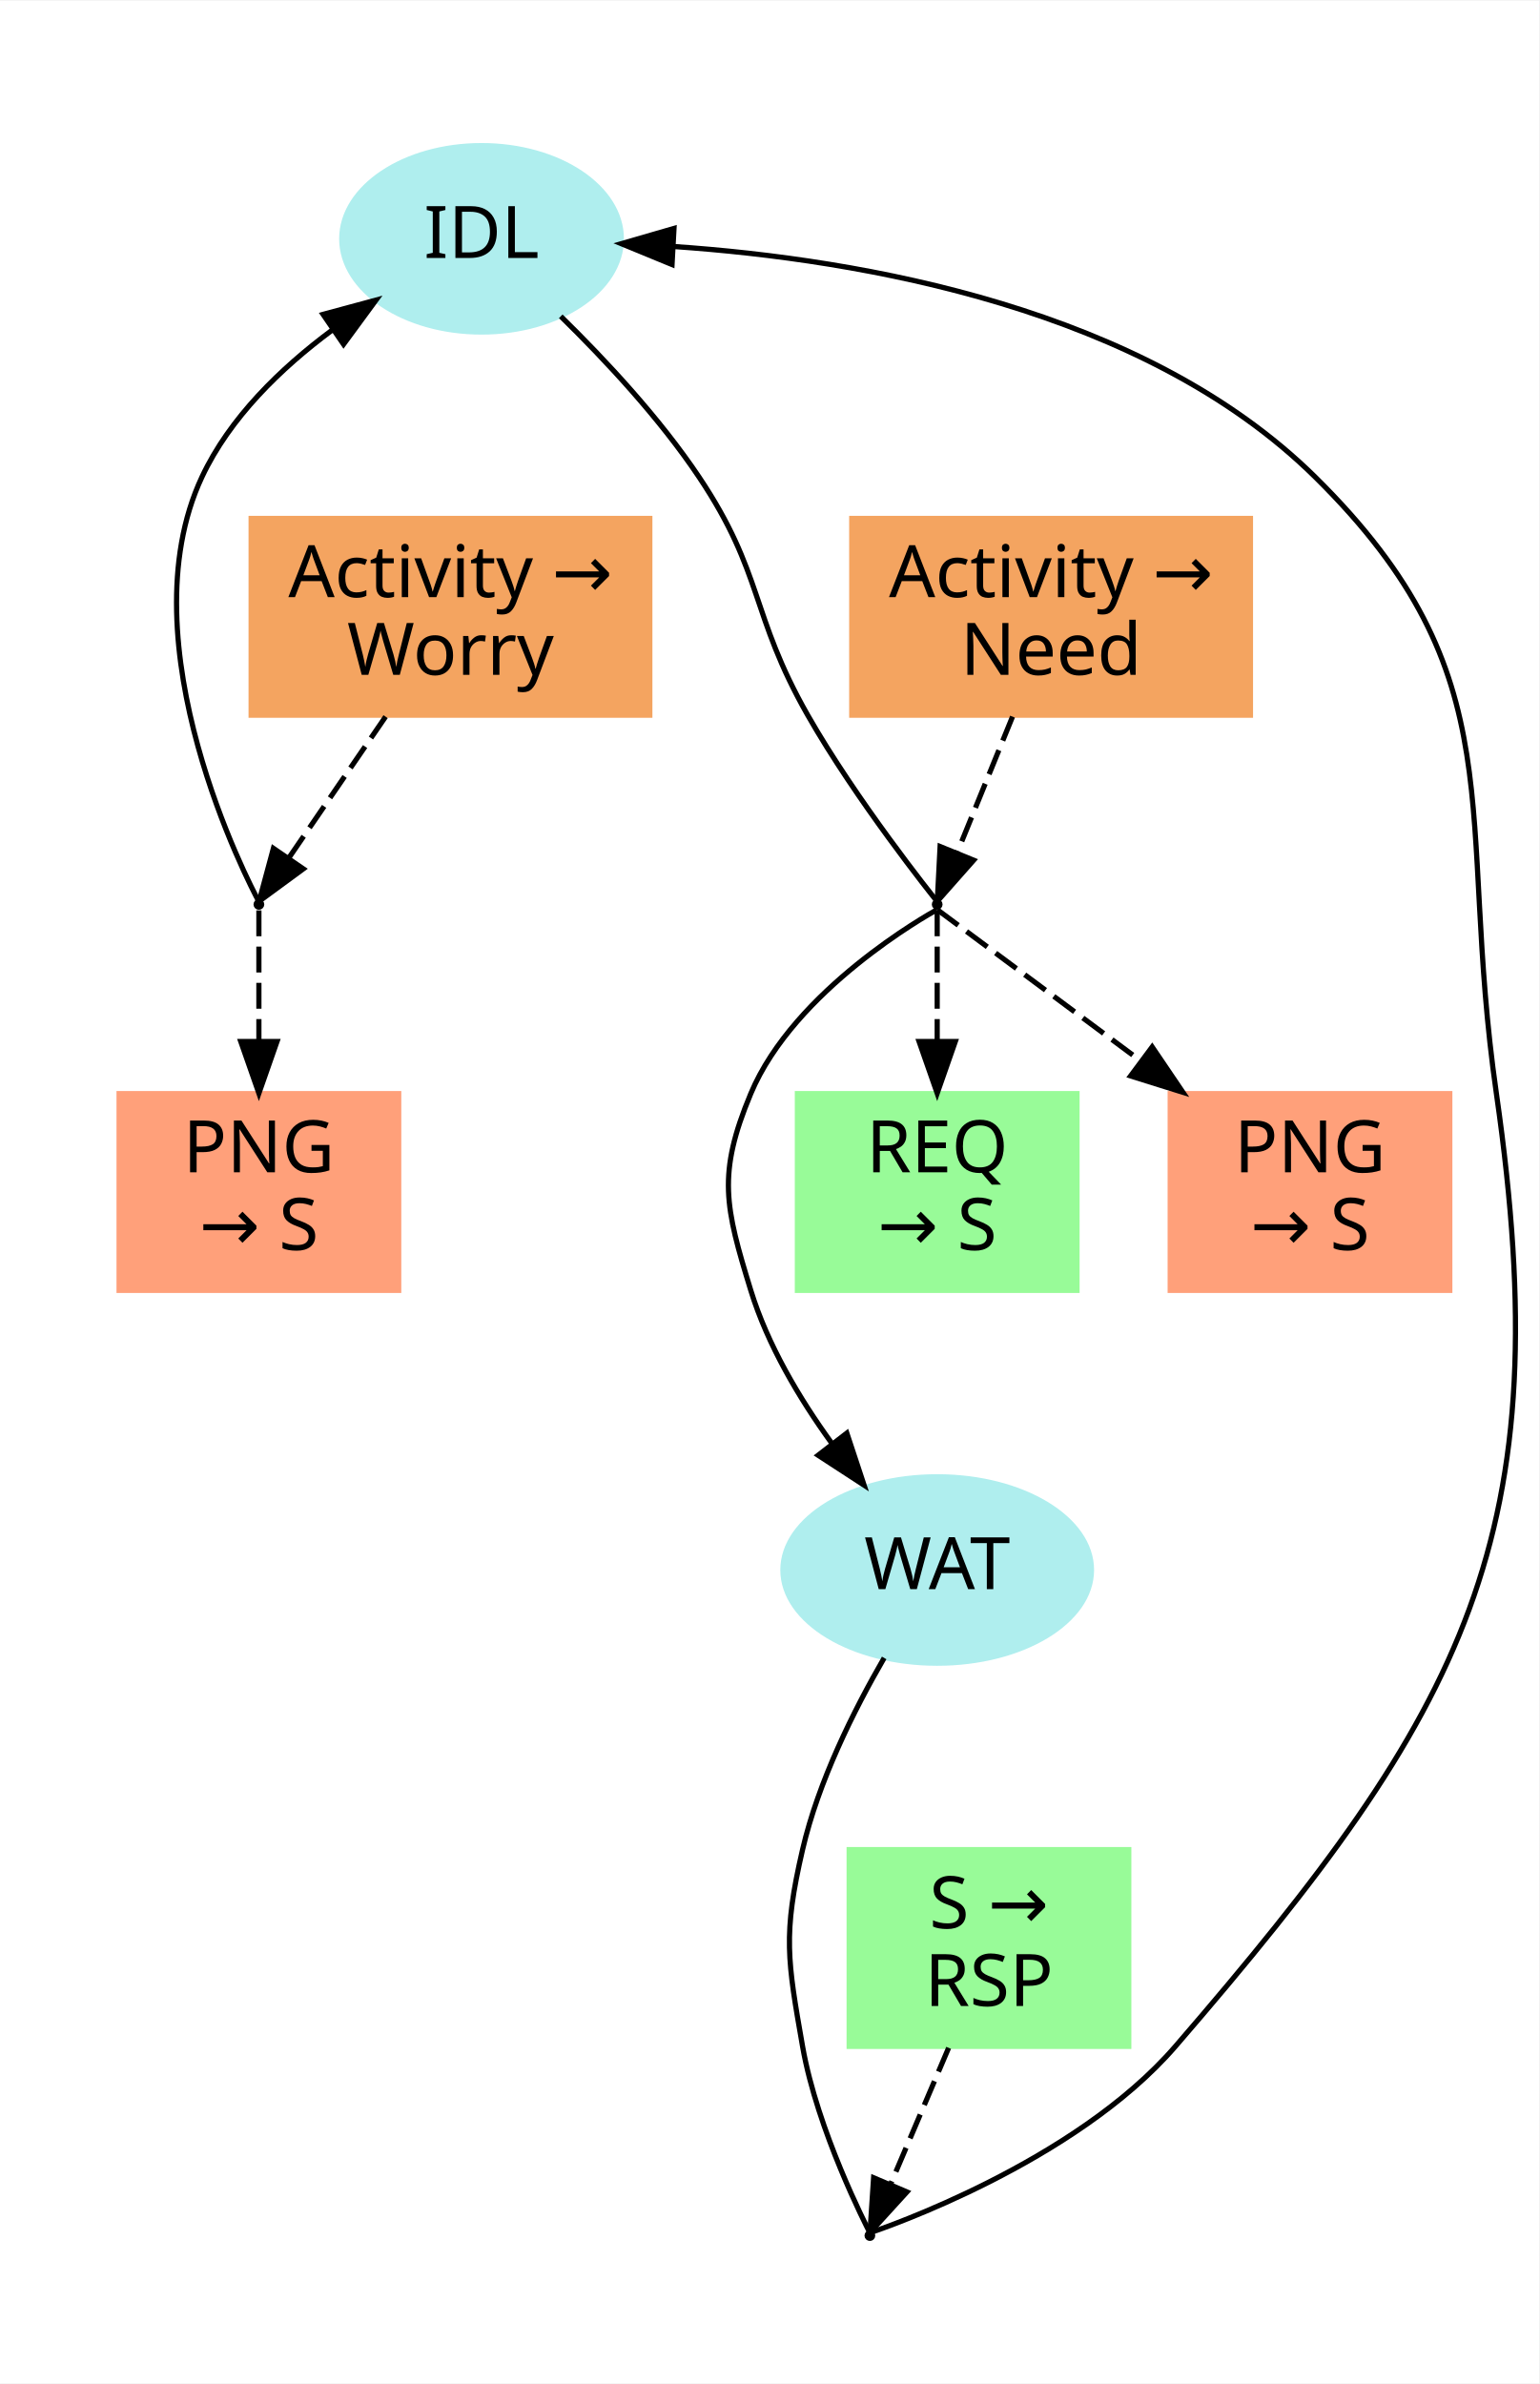
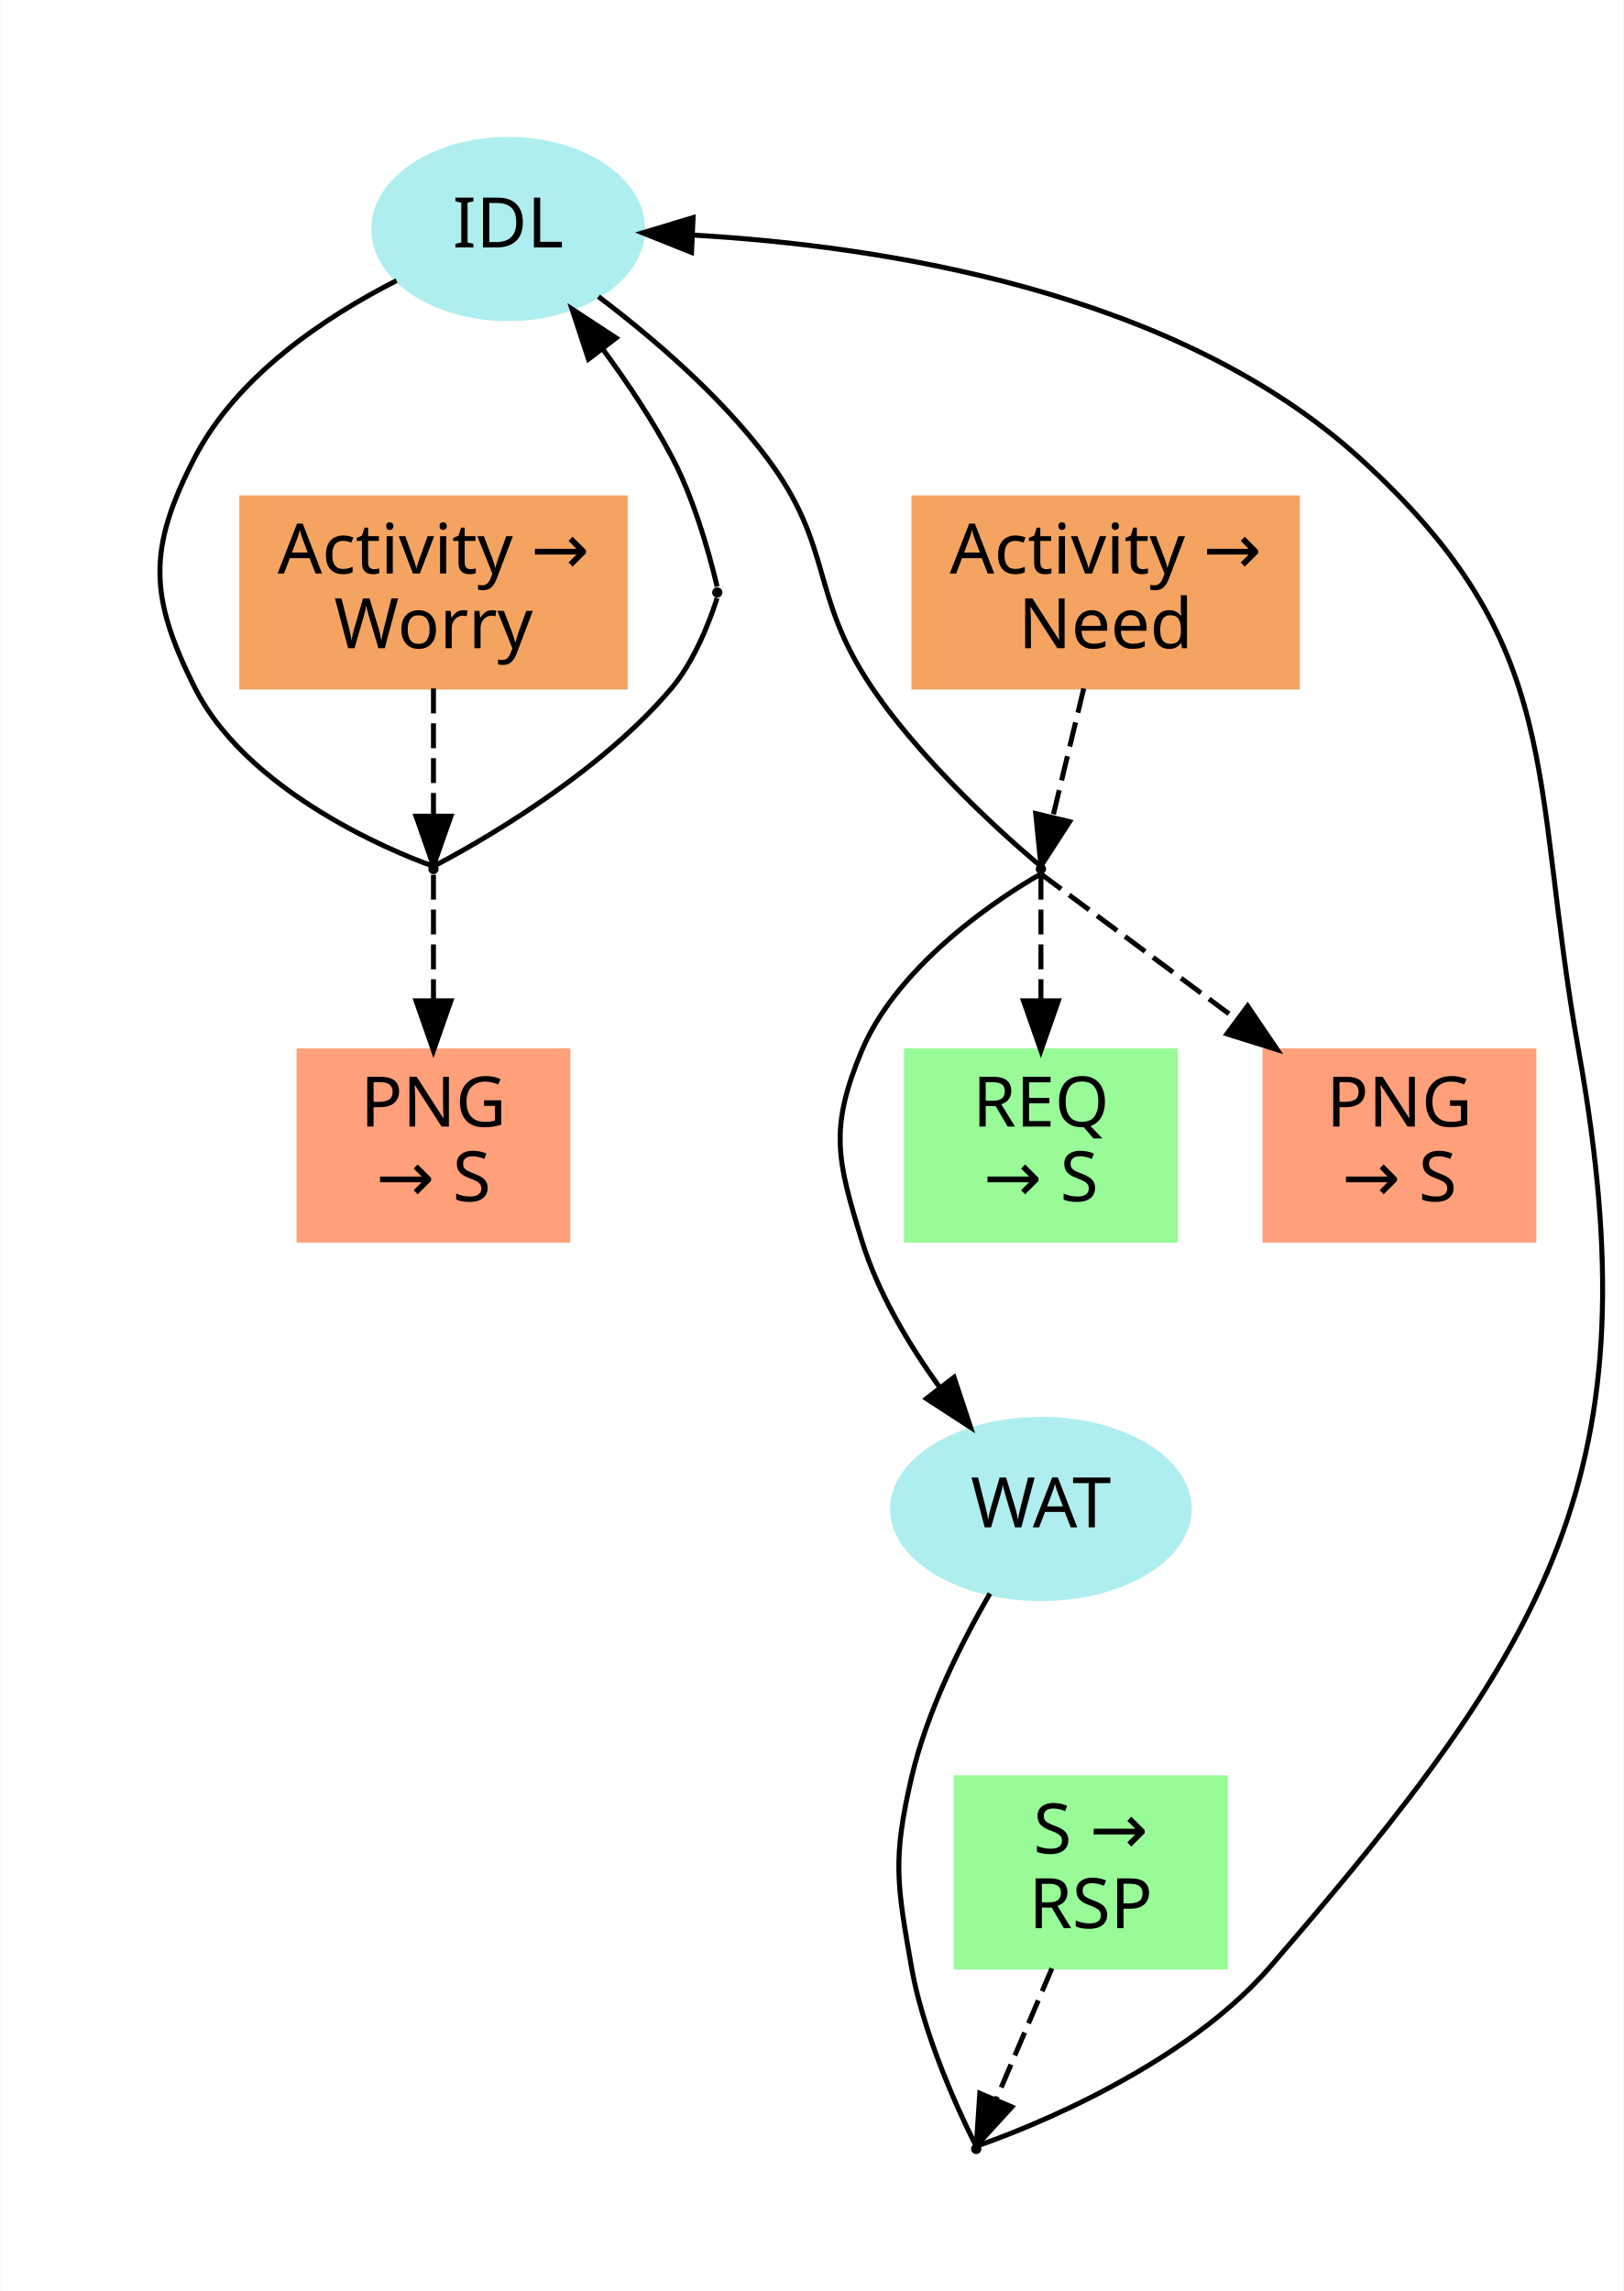
- <svg xmlns="http://www.w3.org/2000/svg" width="297pt" height="460pt" viewBox="0.00 0.00 297.26 460.16">
+ <svg xmlns="http://www.w3.org/2000/svg" width="326pt" height="460pt" viewBox="0.00 0.00 326.00 460.16">
  <g id="graph0" class="graph" transform="scale(1 1) rotate(0) translate(4 456.16)">
-     <polygon fill="white" stroke="transparent" points="-4,4 -4,-456.16 293.26,-456.16 293.26,4 -4,4" />
+     <polygon fill="white" stroke="transparent" points="-4,4 -4,-456.16 322,-456.16 322,4 -4,4" />
    <g id="clust1" class="cluster">
-       <polygon fill="none" stroke="white" points="8,-265.08 8,-444.16 254,-444.16 254,-265.08 8,-265.08" />
+       <polygon fill="none" stroke="white" points="8,-265.08 8,-444.16 273,-444.16 273,-265.08 8,-265.08" />
    </g>
    <g id="clust2" class="cluster">
-       <polygon fill="none" stroke="white" points="16,-273.08 16,-436.16 130,-436.16 130,-273.08 16,-273.08" />
+       <polygon fill="none" stroke="white" points="16,-273.08 16,-436.16 149,-436.16 149,-273.08 16,-273.08" />
    </g>
    <g id="clust3" class="cluster">
-       <polygon fill="none" stroke="white" points="152,-273.08 152,-364.16 246,-364.16 246,-273.08 152,-273.08" />
+       <polygon fill="none" stroke="white" points="171,-273.08 171,-364.16 265,-364.16 265,-273.08 171,-273.08" />
    </g>
    <g id="clust4" class="cluster">
-       <polygon fill="none" stroke="white" points="124,-8 124,-187.08 230,-187.08 230,-8 124,-8" />
+       <polygon fill="none" stroke="white" points="152,-8 152,-187.08 258,-187.08 258,-8 152,-8" />
    </g>
    <g id="clust5" class="cluster">
-       <polygon fill="none" stroke="white" points="132,-16 132,-179.08 222,-179.08 222,-16 132,-16" />
+       <polygon fill="none" stroke="white" points="160,-16 160,-179.08 250,-179.08 250,-16 160,-16" />
    </g>
    <g id="node1" class="node">
-       <ellipse fill="PaleTurquoise" stroke="PaleTurquoise" cx="89" cy="-410.16" rx="27" ry="18" />
-       <text text-anchor="middle" x="89" y="-406.46" font-family="sans-serif" font-size="14.00">IDL</text>
+       <ellipse fill="PaleTurquoise" stroke="PaleTurquoise" cx="98" cy="-410.16" rx="27" ry="18" />
+       <text text-anchor="middle" x="98" y="-406.46" font-family="sans-serif" font-size="14.00">IDL</text>
    </g>
    <g id="node2" class="node">
-       <ellipse fill="black" stroke="black" cx="46" cy="-281.62" rx="0.54" ry="0.54" />
+       <ellipse fill="black" stroke="black" cx="83" cy="-281.62" rx="0.54" ry="0.54" />
    </g>
    <g id="edge4" class="edge">
-       <path fill="none" stroke="black" d="M60.09,-392.49C50.24,-385.17 40.36,-375.61 35,-364.16 19.89,-331.9 44.38,-285.19 45.92,-282.3" />
-       <polygon fill="black" stroke="black" points="58.39,-395.57 68.62,-398.33 62.35,-389.79 58.39,-395.57" />
+       <path fill="none" stroke="black" d="M75.59,-399.8C61.13,-392.44 43.49,-380.65 35,-364.16 25.64,-345.98 25.86,-336.45 35,-318.16 46.55,-295.05 80.77,-282.93 82.9,-282.2" />
    </g>
-     <g id="node3" class="node">
+     <g id="node4" class="node">
      <polygon fill="SandyBrown" stroke="SandyBrown" points="121.5,-356.16 44.5,-356.16 44.5,-318.16 121.5,-318.16 121.5,-356.16" />
      <text text-anchor="middle" x="83" y="-340.96" font-family="sans-serif" font-size="14.00">Activity →</text>
      <text text-anchor="middle" x="83" y="-325.96" font-family="sans-serif" font-size="14.00">Worry</text>
    </g>
-     <g id="node4" class="node">
-       <ellipse fill="black" stroke="black" cx="177" cy="-281.62" rx="0.54" ry="0.54" />
+     <g id="node5" class="node">
+       <ellipse fill="black" stroke="black" cx="205" cy="-281.62" rx="0.54" ry="0.54" />
+     </g>
+     <g id="edge9" class="edge">
+       <path fill="none" stroke="black" d="M116.13,-396.59C127.02,-388.34 140.55,-376.77 150,-364.16 163.47,-346.17 158.45,-336.8 171,-318.16 182.91,-300.47 203.65,-283.27 204.94,-282.21" />
+     </g>
+     <g id="node6" class="node">
+       <polygon fill="SandyBrown" stroke="SandyBrown" points="256.5,-356.16 179.5,-356.16 179.5,-318.16 256.5,-318.16 256.5,-356.16" />
+       <text text-anchor="middle" x="218" y="-340.96" font-family="sans-serif" font-size="14.00">Activity →</text>
+       <text text-anchor="middle" x="218" y="-325.96" font-family="sans-serif" font-size="14.00">Need</text>
+     </g>
+     <g id="node10" class="node">
+       <polygon fill="LightSalmon" stroke="LightSalmon" points="110,-245.08 56,-245.08 56,-207.08 110,-207.08 110,-245.08" />
+       <text text-anchor="middle" x="83" y="-229.88" font-family="sans-serif" font-size="14.00">PNG</text>
+       <text text-anchor="middle" x="83" y="-214.88" font-family="sans-serif" font-size="14.00">→ S</text>
    </g>
    <g id="edge8" class="edge">
-       <path fill="none" stroke="black" d="M104.3,-395.19C112.89,-386.78 123.39,-375.53 131,-364.16 143.5,-345.48 140.88,-337.69 152,-318.16 161.34,-301.76 176.05,-283.35 176.96,-282.22" />
+       <path fill="none" stroke="black" stroke-dasharray="5,2" d="M83,-280.47C83,-279 83,-267.26 83,-255.17" />
+       <polygon fill="black" stroke="black" points="86.5,-255.14 83,-245.14 79.5,-255.14 86.5,-255.14" />
    </g>
-     <g id="node5" class="node">
-       <polygon fill="SandyBrown" stroke="SandyBrown" points="237.5,-356.16 160.5,-356.16 160.5,-318.16 237.5,-318.16 237.5,-356.16" />
-       <text text-anchor="middle" x="199" y="-340.96" font-family="sans-serif" font-size="14.00">Activity →</text>
-       <text text-anchor="middle" x="199" y="-325.96" font-family="sans-serif" font-size="14.00">Need</text>
+     <g id="node3" class="node">
+       <ellipse fill="black" stroke="black" cx="140" cy="-337.16" rx="0.54" ry="0.54" />
+     </g>
+     <g id="edge5" class="edge">
+       <path fill="none" stroke="black" d="M139.96,-338.33C139.58,-340.04 136.32,-354.01 131,-364.16 127.08,-371.64 122,-379.25 117.01,-386.02" />
+       <polygon fill="black" stroke="black" points="114.13,-384.02 110.82,-394.09 119.68,-388.28 114.13,-384.02" />
+     </g>
+     <g id="edge6" class="edge">
+       <path fill="none" stroke="black" d="M139.96,-336.03C139.58,-334.79 136.37,-324.6 131,-318.16 114.45,-298.33 84.92,-283.14 83.09,-282.21" />
+     </g>
+     <g id="edge7" class="edge">
+       <path fill="none" stroke="black" stroke-dasharray="5,2" d="M83,-317.88C83,-309.34 83,-299.5 83,-292.32" />
+       <polygon fill="black" stroke="black" points="86.5,-292.22 83,-282.22 79.5,-292.22 86.5,-292.22" />
+     </g>
+     <g id="node7" class="node">
+       <ellipse fill="PaleTurquoise" stroke="PaleTurquoise" cx="205" cy="-153.08" rx="29.8" ry="18" />
+       <text text-anchor="middle" x="205" y="-149.38" font-family="sans-serif" font-size="14.00">WAT</text>
+     </g>
+     <g id="edge10" class="edge">
+       <path fill="none" stroke="black" d="M204.92,-280.58C203.31,-279.69 177.4,-265.18 169,-245.08 162.49,-229.5 164.04,-223.22 169,-207.08 172.24,-196.55 178.35,-186.24 184.64,-177.56" />
+       <polygon fill="black" stroke="black" points="187.55,-179.52 190.88,-169.46 182,-175.24 187.55,-179.52" />
+     </g>
+     <g id="node11" class="node">
+       <polygon fill="PaleGreen" stroke="PaleGreen" points="232,-245.08 178,-245.08 178,-207.08 232,-207.08 232,-245.08" />
+       <text text-anchor="middle" x="205" y="-229.88" font-family="sans-serif" font-size="14.00">REQ</text>
+       <text text-anchor="middle" x="205" y="-214.88" font-family="sans-serif" font-size="14.00">→ S</text>
+     </g>
+     <g id="edge12" class="edge">
+       <path fill="none" stroke="black" stroke-dasharray="5,2" d="M205,-280.47C205,-279 205,-267.26 205,-255.17" />
+       <polygon fill="black" stroke="black" points="208.5,-255.14 205,-245.14 201.5,-255.14 208.5,-255.14" />
+     </g>
+     <g id="node12" class="node">
+       <polygon fill="LightSalmon" stroke="LightSalmon" points="304,-245.08 250,-245.08 250,-207.08 304,-207.08 304,-245.08" />
+       <text text-anchor="middle" x="277" y="-229.88" font-family="sans-serif" font-size="14.00">PNG</text>
+       <text text-anchor="middle" x="277" y="-214.88" font-family="sans-serif" font-size="14.00">→ S</text>
+     </g>
+     <g id="edge14" class="edge">
+       <path fill="none" stroke="black" stroke-dasharray="5,2" d="M205.05,-280.58C206.19,-279.74 225.72,-265.21 244.14,-251.51" />
+       <polygon fill="black" stroke="black" points="246.52,-254.1 252.46,-245.33 242.35,-248.49 246.52,-254.1" />
+     </g>
+     <g id="edge11" class="edge">
+       <path fill="none" stroke="black" stroke-dasharray="5,2" d="M213.6,-317.88C211.52,-309.22 209.11,-299.23 207.37,-292.02" />
+       <polygon fill="black" stroke="black" points="210.76,-291.12 205.01,-282.22 203.95,-292.76 210.76,-291.12" />
+     </g>
+     <g id="node8" class="node">
+       <ellipse fill="black" stroke="black" cx="192" cy="-24.54" rx="0.54" ry="0.54" />
+     </g>
+     <g id="edge16" class="edge">
+       <path fill="none" stroke="black" d="M194.76,-136.1C188.88,-125.94 182.06,-112.26 179,-99.08 175.18,-82.63 176.09,-77.72 179,-61.08 181.84,-44.85 191.38,-26.28 191.97,-25.14" />
    </g>
    <g id="node9" class="node">
-       <polygon fill="LightSalmon" stroke="LightSalmon" points="73,-245.08 19,-245.08 19,-207.08 73,-207.08 73,-245.08" />
-       <text text-anchor="middle" x="46" y="-229.88" font-family="sans-serif" font-size="14.00">PNG</text>
-       <text text-anchor="middle" x="46" y="-214.88" font-family="sans-serif" font-size="14.00">→ S</text>
-     </g>
-     <g id="edge7" class="edge">
-       <path fill="none" stroke="black" stroke-dasharray="5,2" d="M46,-280.47C46,-279 46,-267.26 46,-255.17" />
-       <polygon fill="black" stroke="black" points="49.5,-255.14 46,-245.14 42.5,-255.14 49.5,-255.14" />
-     </g>
-     <g id="edge6" class="edge">
-       <path fill="none" stroke="black" stroke-dasharray="5,2" d="M70.47,-317.88C64.14,-308.63 56.75,-297.85 51.77,-290.58" />
-       <polygon fill="black" stroke="black" points="54.58,-288.49 46.04,-282.22 48.8,-292.45 54.58,-288.49" />
-     </g>
-     <g id="node6" class="node">
-       <ellipse fill="PaleTurquoise" stroke="PaleTurquoise" cx="177" cy="-153.08" rx="29.8" ry="18" />
-       <text text-anchor="middle" x="177" y="-149.38" font-family="sans-serif" font-size="14.00">WAT</text>
-     </g>
-     <g id="edge9" class="edge">
-       <path fill="none" stroke="black" d="M176.92,-280.58C175.31,-279.69 149.4,-265.18 141,-245.08 134.49,-229.5 136.04,-223.22 141,-207.08 144.24,-196.55 150.35,-186.24 156.64,-177.56" />
-       <polygon fill="black" stroke="black" points="159.55,-179.52 162.88,-169.46 154,-175.24 159.55,-179.52" />
-     </g>
-     <g id="node10" class="node">
-       <polygon fill="PaleGreen" stroke="PaleGreen" points="204,-245.08 150,-245.08 150,-207.08 204,-207.08 204,-245.08" />
-       <text text-anchor="middle" x="177" y="-229.88" font-family="sans-serif" font-size="14.00">REQ</text>
-       <text text-anchor="middle" x="177" y="-214.88" font-family="sans-serif" font-size="14.00">→ S</text>
-     </g>
-     <g id="edge11" class="edge">
-       <path fill="none" stroke="black" stroke-dasharray="5,2" d="M177,-280.47C177,-279 177,-267.26 177,-255.17" />
-       <polygon fill="black" stroke="black" points="180.5,-255.14 177,-245.14 173.5,-255.14 180.5,-255.14" />
-     </g>
-     <g id="node11" class="node">
-       <polygon fill="LightSalmon" stroke="LightSalmon" points="276,-245.08 222,-245.08 222,-207.08 276,-207.08 276,-245.08" />
-       <text text-anchor="middle" x="249" y="-229.88" font-family="sans-serif" font-size="14.00">PNG</text>
-       <text text-anchor="middle" x="249" y="-214.88" font-family="sans-serif" font-size="14.00">→ S</text>
-     </g>
-     <g id="edge13" class="edge">
-       <path fill="none" stroke="black" stroke-dasharray="5,2" d="M177.05,-280.58C178.19,-279.74 197.72,-265.21 216.14,-251.51" />
-       <polygon fill="black" stroke="black" points="218.52,-254.1 224.46,-245.33 214.35,-248.49 218.52,-254.1" />
-     </g>
-     <g id="edge10" class="edge">
-       <path fill="none" stroke="black" stroke-dasharray="5,2" d="M191.55,-317.88C187.98,-309.1 183.84,-298.95 180.9,-291.72" />
-       <polygon fill="black" stroke="black" points="184.04,-290.16 177.02,-282.22 177.56,-292.8 184.04,-290.16" />
-     </g>
-     <g id="node7" class="node">
-       <ellipse fill="black" stroke="black" cx="164" cy="-24.54" rx="0.54" ry="0.54" />
-     </g>
-     <g id="edge15" class="edge">
-       <path fill="none" stroke="black" d="M166.76,-136.1C160.88,-125.94 154.06,-112.26 151,-99.08 147.18,-82.63 148.09,-77.72 151,-61.08 153.84,-44.85 163.38,-26.28 163.97,-25.14" />
-     </g>
-     <g id="node8" class="node">
-       <polygon fill="PaleGreen" stroke="PaleGreen" points="214,-99.08 160,-99.08 160,-61.08 214,-61.08 214,-99.08" />
-       <text text-anchor="middle" x="187" y="-83.88" font-family="sans-serif" font-size="14.00">S →</text>
-       <text text-anchor="middle" x="187" y="-68.88" font-family="sans-serif" font-size="14.00">RSP</text>
-     </g>
-     <g id="edge16" class="edge">
-       <path fill="none" stroke="black" d="M164.11,-25.12C166.41,-25.89 203.55,-38.56 223,-61.08 279.4,-126.4 297.29,-159.66 285,-245.08 277.14,-299.68 289.27,-325.41 250,-364.16 217,-396.72 162.5,-406.17 126.18,-408.67" />
-       <polygon fill="black" stroke="black" points="125.79,-405.19 115.99,-409.22 126.17,-412.17 125.79,-405.19" />
+       <polygon fill="PaleGreen" stroke="PaleGreen" points="242,-99.08 188,-99.08 188,-61.08 242,-61.08 242,-99.08" />
+       <text text-anchor="middle" x="215" y="-83.88" font-family="sans-serif" font-size="14.00">S →</text>
+       <text text-anchor="middle" x="215" y="-68.88" font-family="sans-serif" font-size="14.00">RSP</text>
    </g>
    <g id="edge17" class="edge">
-       <path fill="none" stroke="black" stroke-dasharray="5,2" d="M179.21,-60.8C175.43,-51.91 171.04,-41.6 167.95,-34.35" />
-       <polygon fill="black" stroke="black" points="171.16,-32.97 164.02,-25.14 164.72,-35.71 171.16,-32.97" />
+       <path fill="none" stroke="black" d="M192.11,-25.12C194.41,-25.89 231.55,-38.56 251,-61.08 307.4,-126.4 328.19,-160.13 313,-245.08 303.07,-300.62 310.78,-326.24 269,-364.16 232.12,-397.64 173.3,-406.76 135.17,-408.94" />
+       <polygon fill="black" stroke="black" points="134.83,-405.46 124.99,-409.39 135.14,-412.45 134.83,-405.46" />
+     </g>
+     <g id="edge18" class="edge">
+       <path fill="none" stroke="black" stroke-dasharray="5,2" d="M207.21,-60.8C203.43,-51.91 199.04,-41.6 195.95,-34.35" />
+       <polygon fill="black" stroke="black" points="199.16,-32.97 192.02,-25.14 192.72,-35.71 199.16,-32.97" />
    </g>
  </g>
</svg>
